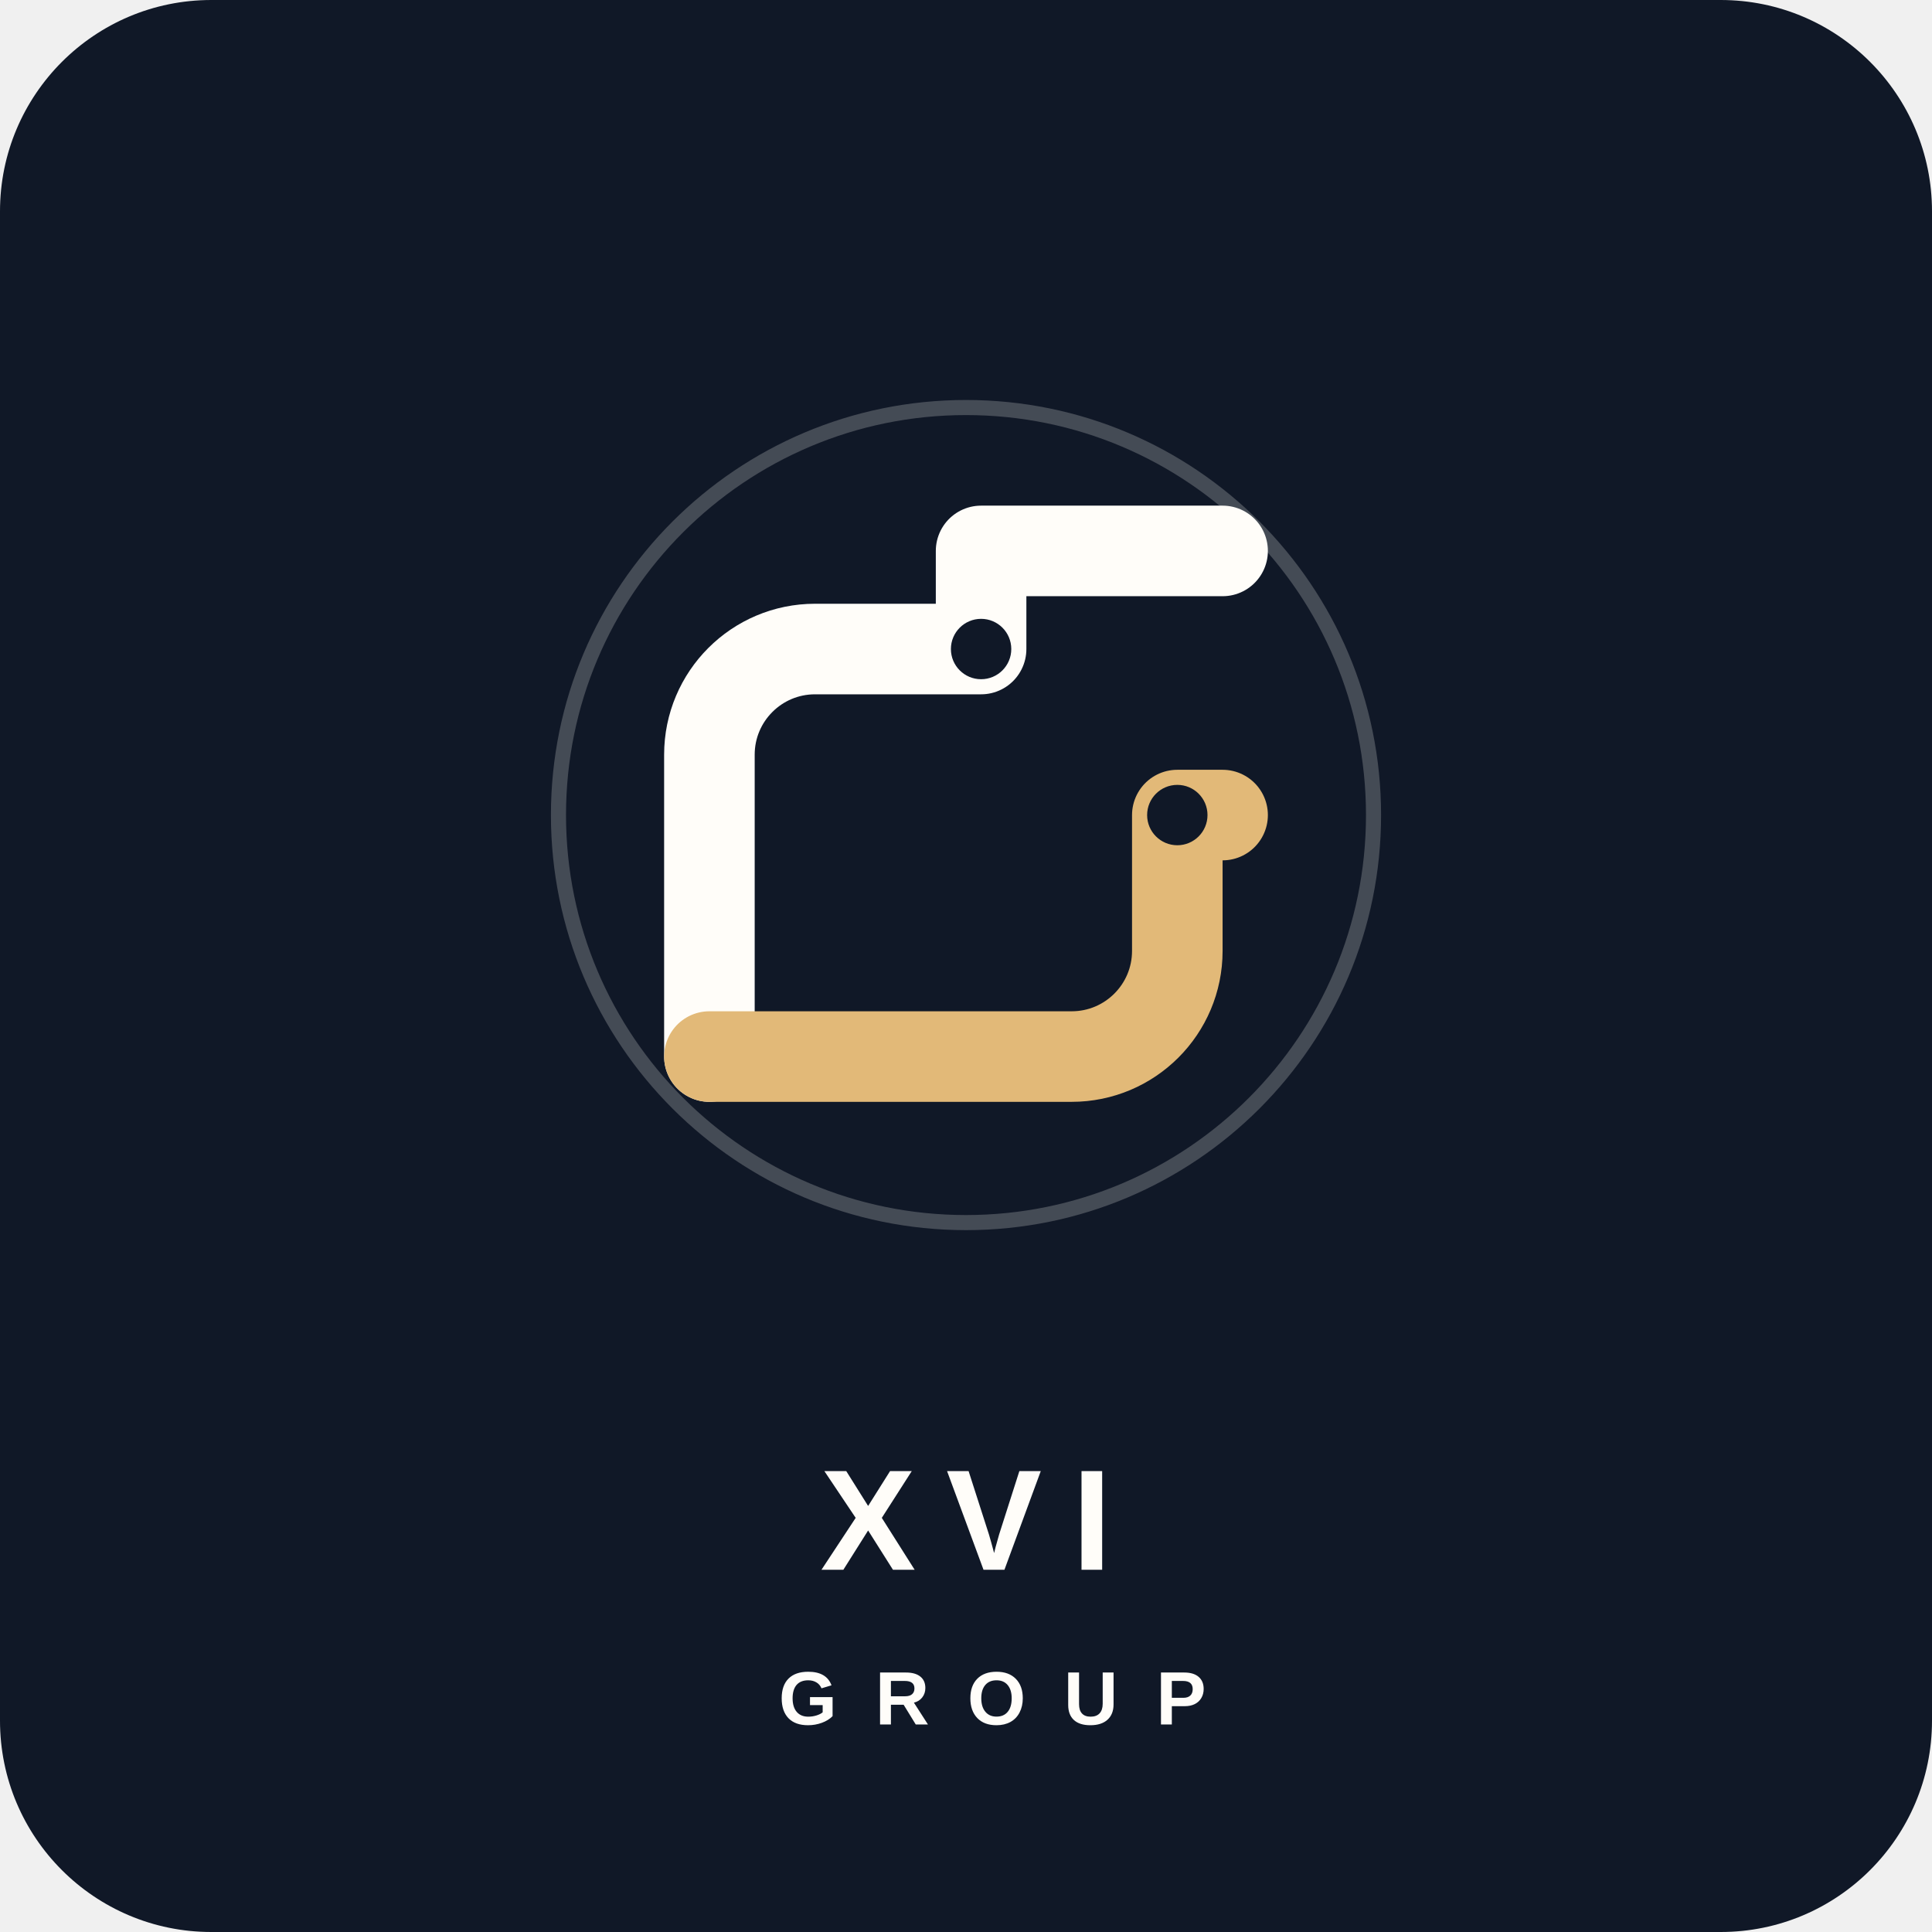
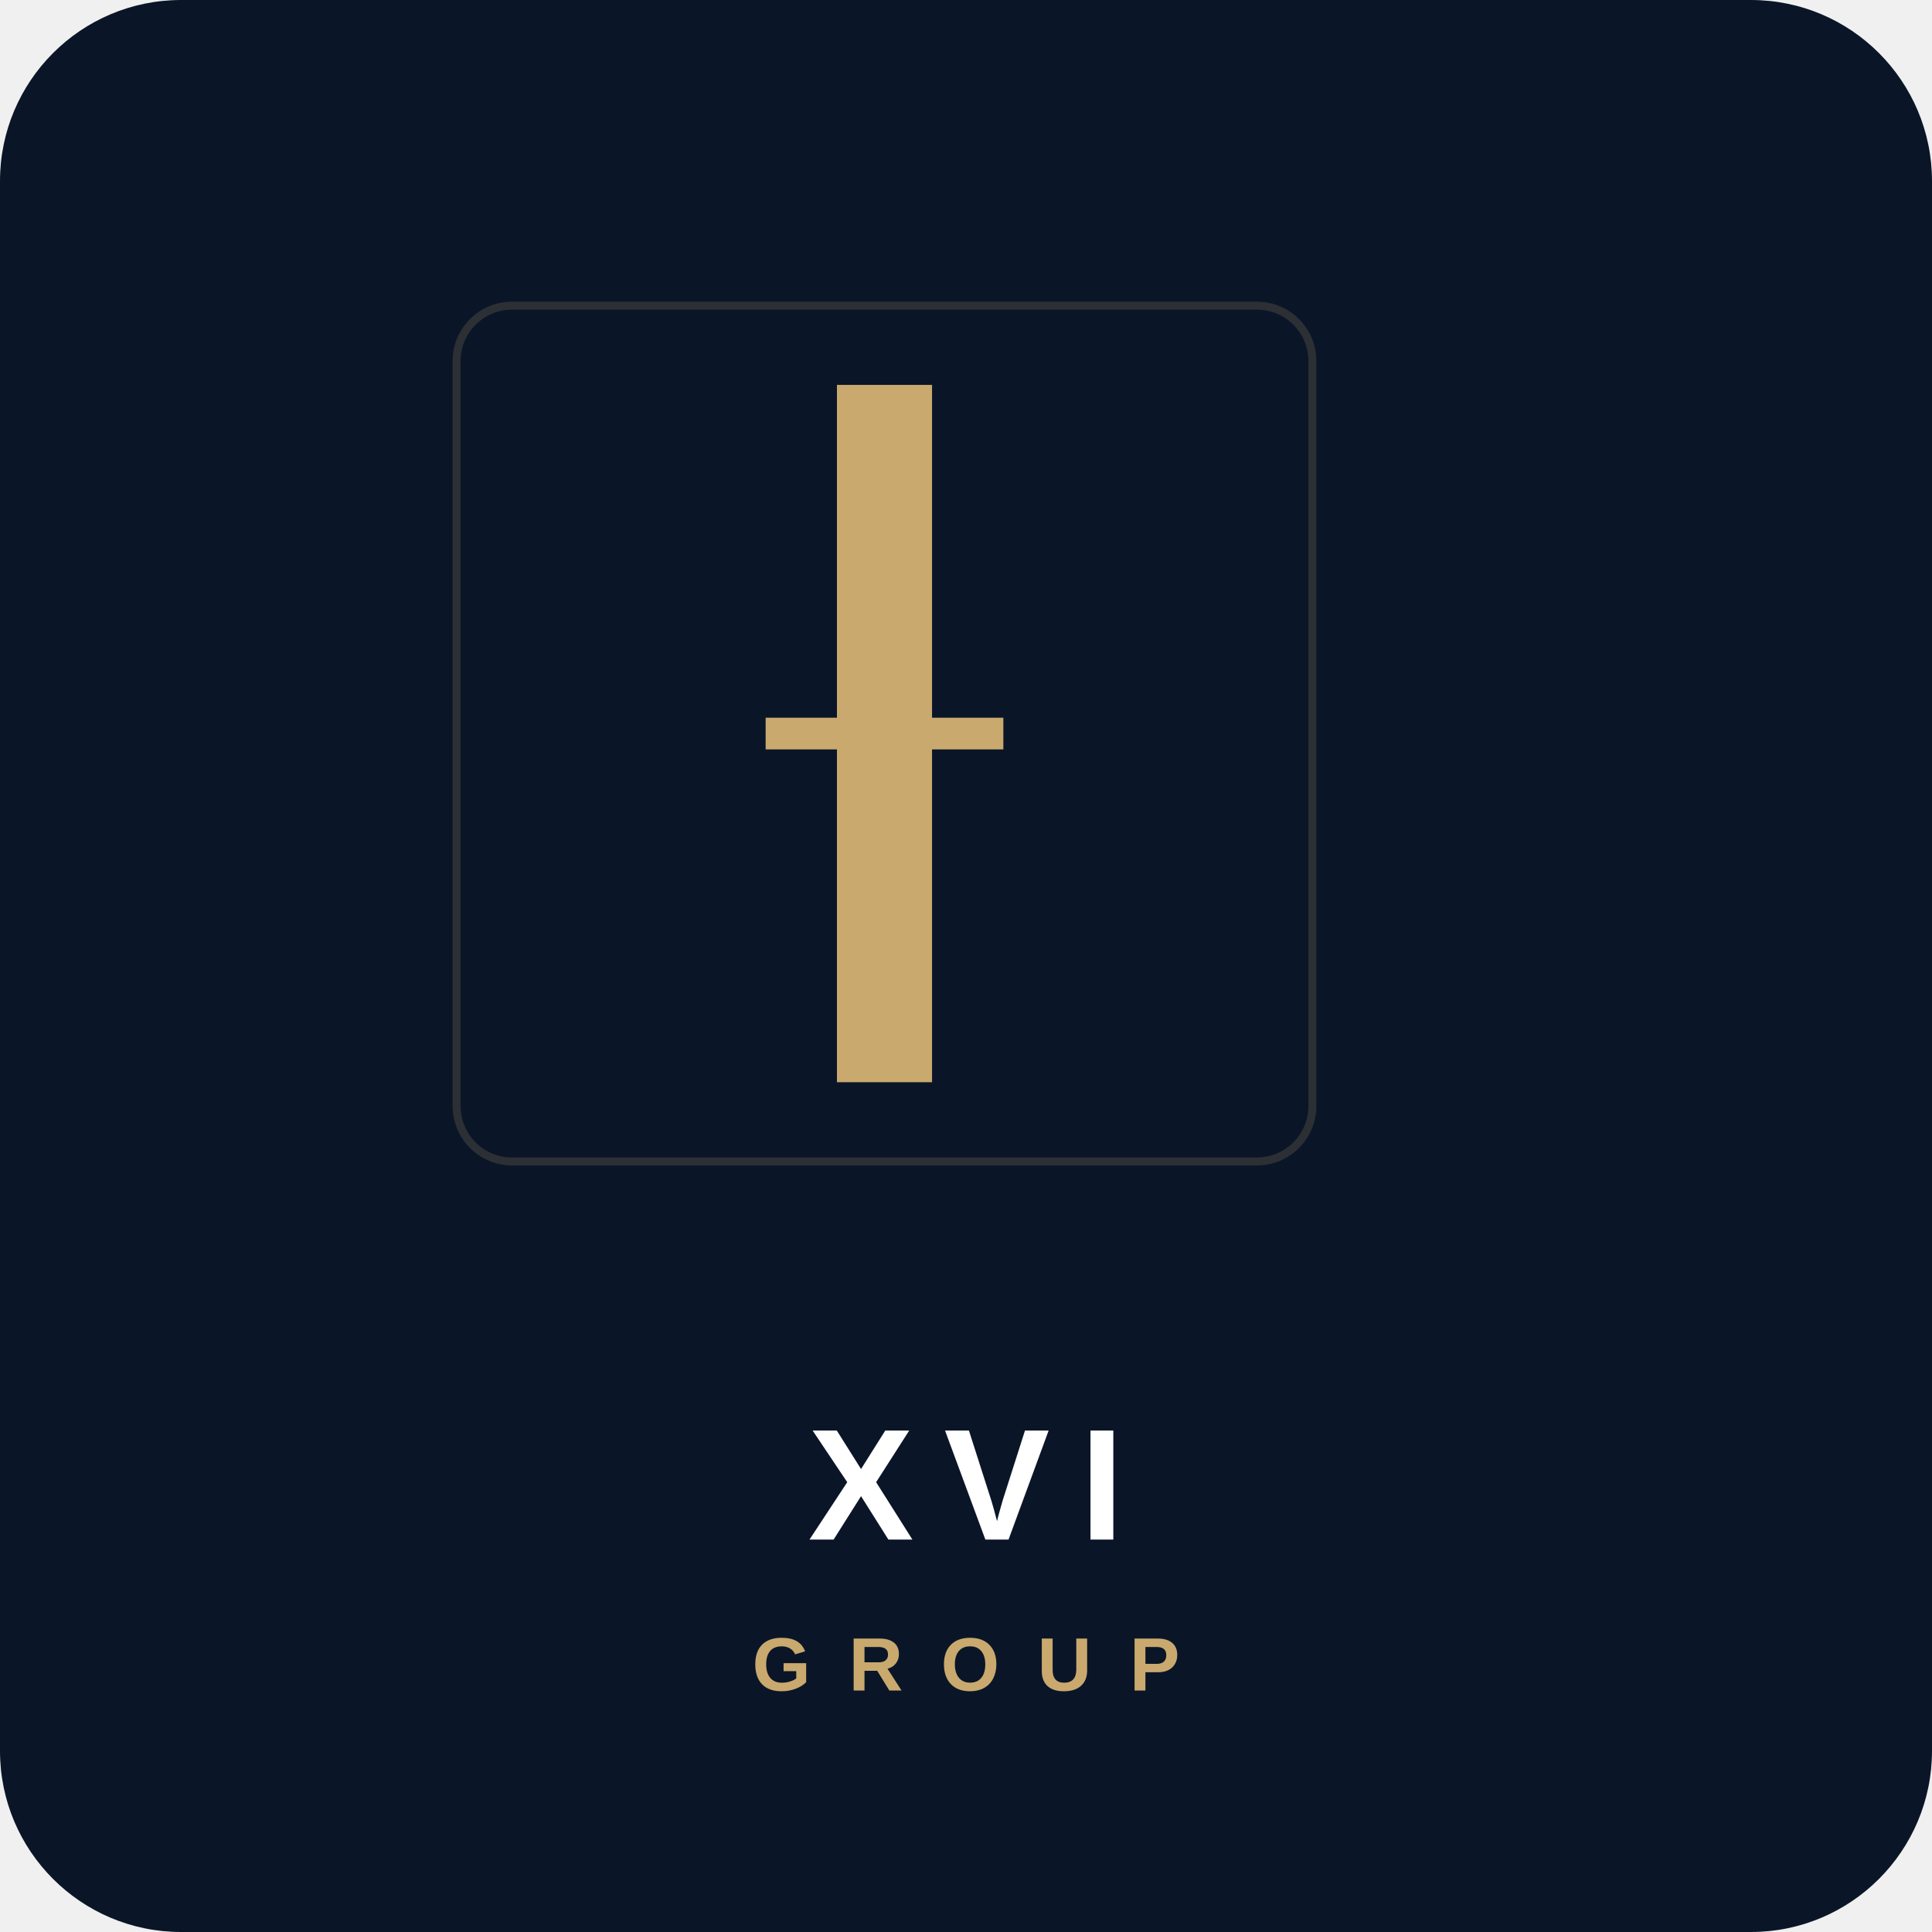
<svg xmlns="http://www.w3.org/2000/svg" viewBox="0 0 512 512" fill="none">
-   <rect width="512" height="512" rx="56" fill="#101827" />
-   <g transform="translate(128 88) scale(2)">
-     <circle cx="64" cy="64" r="54" stroke="#FFFDF9" stroke-width="2" opacity=".22" />
-     <path d="M30 96V56C30 48.268 36.268 42 44 42H66V29H98" stroke="#FFFDF9" stroke-width="12" stroke-linecap="round" stroke-linejoin="round" />
-     <path d="M30 96H78C85.732 96 92 89.732 92 82V64H98" stroke="#E2B978" stroke-width="12" stroke-linecap="round" stroke-linejoin="round" />
-     <circle cx="66" cy="42" r="4" fill="#101827" />
-     <circle cx="92" cy="64" r="4" fill="#101827" />
+   <rect width="512" height="512" rx="48" fill="#0A1628" />
+   <g transform="translate(100 60) scale(2.1)">
+     <rect x="10" y="10" width="108" height="108" rx="7" stroke="#C9A96E" stroke-width="1" opacity=".18" />
+     <rect x="58" y="20" width="12" height="88" fill="#C9A96E" />
+     <rect x="49" y="62" width="30" height="4" fill="#C9A96E" />
  </g>
-   <text x="256" y="416" text-anchor="middle" fill="#FFFDF9" font-family="Manrope, Arial, sans-serif" font-size="38" font-weight="800" letter-spacing="8">XVI</text>
-   <text x="263" y="457" text-anchor="middle" fill="#FFFDF9" font-family="Manrope, Arial, sans-serif" font-size="20" font-weight="600" letter-spacing="10">GROUP</text>
+   <text x="256" y="408" text-anchor="middle" fill="#FFFFFF" font-family="Manrope, Arial, sans-serif" font-size="42" font-weight="800" letter-spacing="8">XVI</text>
+   <text x="256" y="448" text-anchor="middle" fill="#C9A96E" font-family="Manrope, Arial, sans-serif" font-size="20" font-weight="600" letter-spacing="10">GROUP</text>
</svg>
